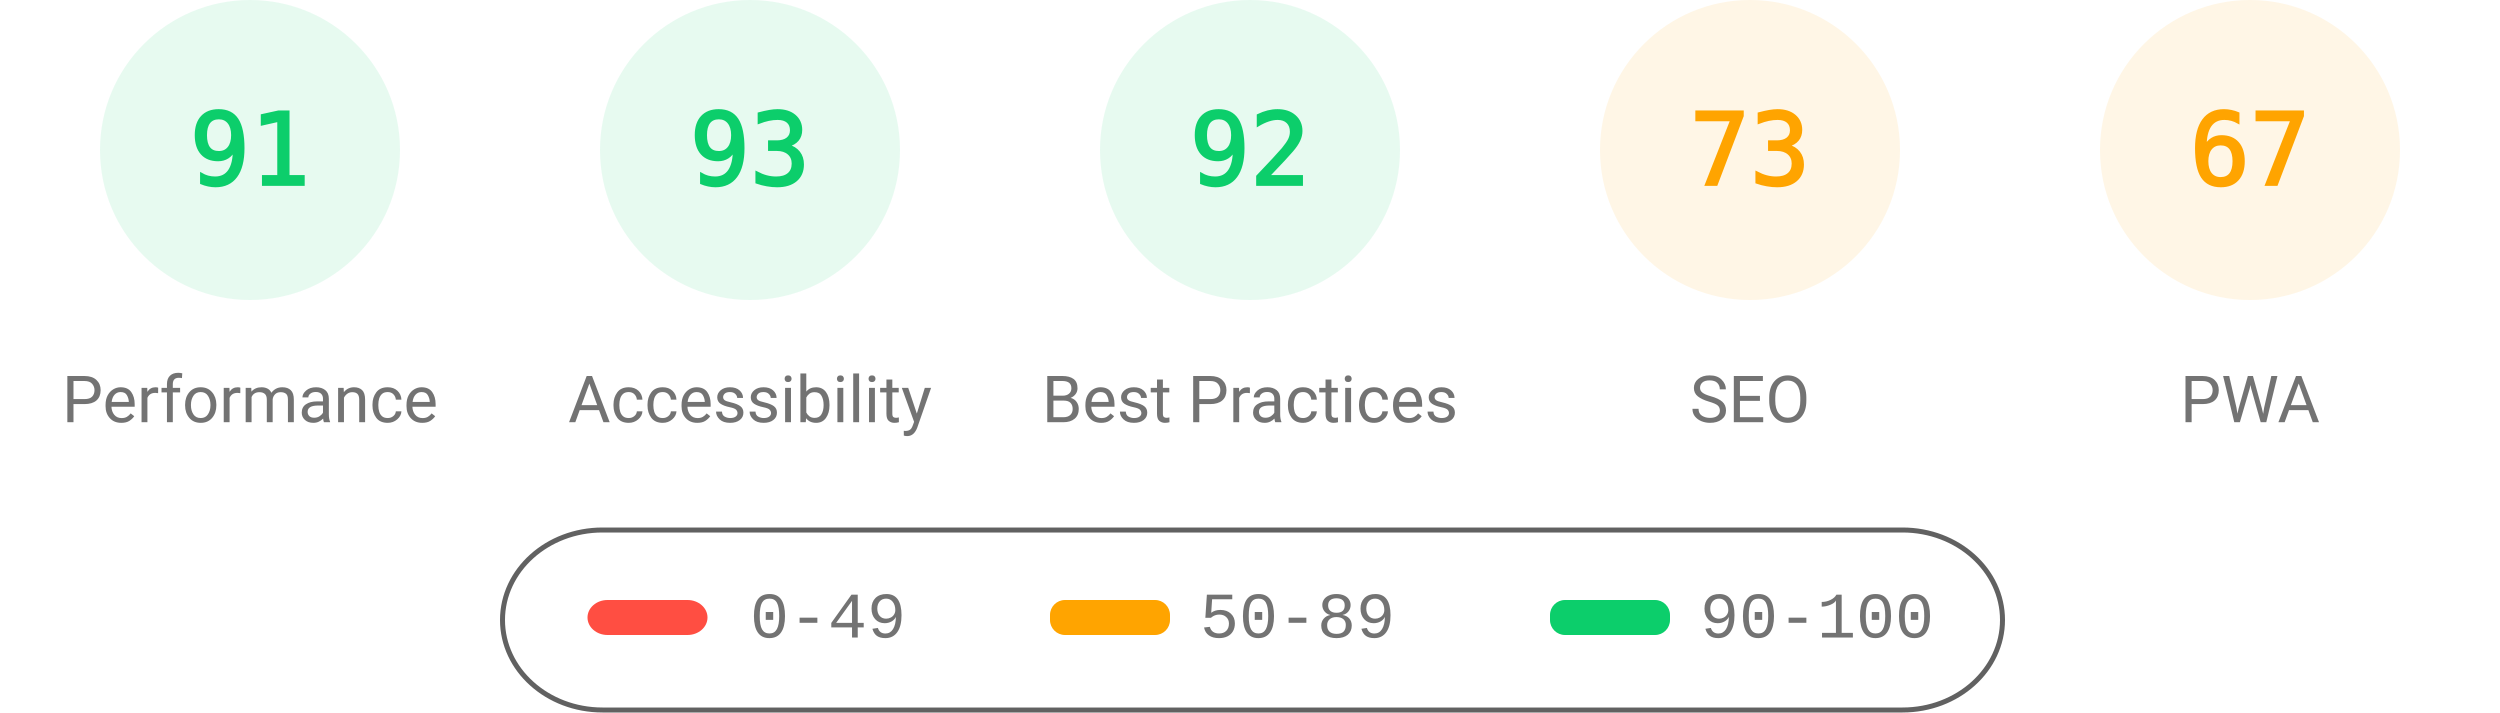
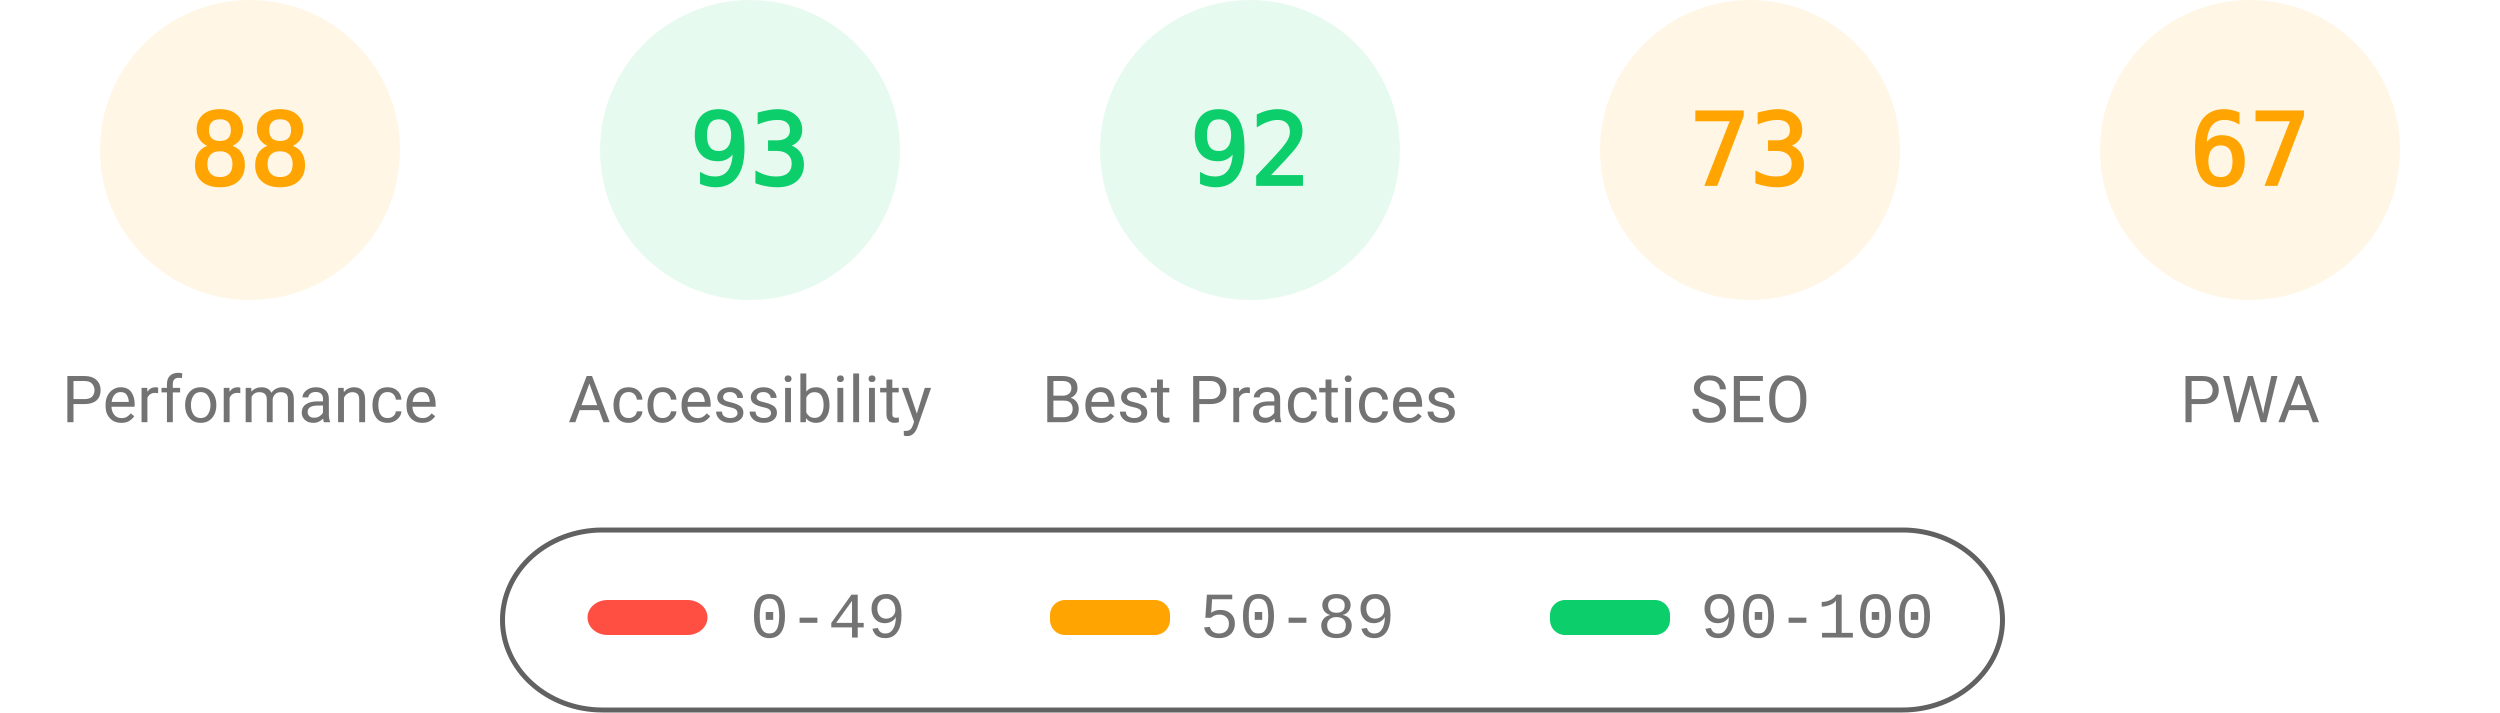
<svg xmlns="http://www.w3.org/2000/svg" fill="none" width="1000" height="285">
  <style>.gauge-base{opacity:.1}.gauge-arc{fill:none;animation-delay:250ms;stroke-linecap:round;transform:rotate(-90deg);transform-origin:100px 60px;animation:load-gauge 1s ease forwards}.guage-text{font-size:40px;font-family:monospace;text-align:center}.guage-red{color:#ff4e42;fill:#ff4e42;stroke:#ff4e42}.guage-orange{color:#ffa400;fill:#ffa400;stroke:#ffa400}.guage-green{color:#0cce6b;fill:#0cce6b;stroke:#0cce6b}.guage-undefined{color:#5c5c5c;fill:#5c5c5c;stroke:#5c5c5c}.guage-title{color:#737373;fill:#737373;stroke:none;font-size:26px;line-height:26px;font-family:Roboto,Halvetica,Arial,sans-serif}@keyframes load-gauge{from{stroke-dasharray:0 352.858}}</style>
-   <svg class="guage-div guage-perf guage-green" viewBox="0 0 200 200" width="200" height="200">
+   <svg class="guage-div guage-perf guage-orange" viewBox="0 0 200 200" width="200" height="200">
    <circle class="gauge-base" r="56" cx="100" cy="60" stroke-width="8" />
-     <circle class="gauge-arc guage-arc-1" r="56" cx="100" cy="60" stroke-width="8" style="stroke-dasharray:320.191,351.858" />
-     <text class="guage-text" x="100" y="60" alignment-baseline="central" dominant-baseline="central" text-anchor="middle">91</text>
+     <circle class="gauge-arc guage-arc-1" r="56" cx="100" cy="60" stroke-width="8" style="stroke-dasharray:309.635,351.858" />
+     <text class="guage-text" x="100" y="60" alignment-baseline="central" dominant-baseline="central" text-anchor="middle">88</text>
    <text class="guage-title" x="100" y="160" alignment-baseline="central" dominant-baseline="central" text-anchor="middle">Performance</text>
  </svg>
  <svg class="guage-div guage-acc guage-green" viewBox="0 0 200 200" width="200" height="200" x="200">
    <circle class="gauge-base" r="56" cx="100" cy="60" stroke-width="8" />
    <circle class="gauge-arc guage-arc-2" r="56" cx="100" cy="60" stroke-width="8" style="stroke-dasharray:327.228,351.858" />
    <text class="guage-text" x="100" y="60" alignment-baseline="central" dominant-baseline="central" text-anchor="middle">93</text>
    <text class="guage-title" x="100" y="160" alignment-baseline="central" dominant-baseline="central" text-anchor="middle">Accessibility</text>
  </svg>
  <svg class="guage-div guage-best guage-green" viewBox="0 0 200 200" width="200" height="200" x="400">
    <circle class="gauge-base" r="56" cx="100" cy="60" stroke-width="8" />
    <circle class="gauge-arc guage-arc-3" r="56" cx="100" cy="60" stroke-width="8" style="stroke-dasharray:323.709,351.858" />
    <text class="guage-text" x="100" y="60" alignment-baseline="central" dominant-baseline="central" text-anchor="middle">92</text>
    <text class="guage-title" x="100" y="160" alignment-baseline="central" dominant-baseline="central" text-anchor="middle">Best Practices</text>
  </svg>
  <svg class="guage-div guage-seo guage-orange" viewBox="0 0 200 200" width="200" height="200" x="600">
    <circle class="gauge-base" r="56" cx="100" cy="60" stroke-width="8" />
    <circle class="gauge-arc guage-arc-4" r="56" cx="100" cy="60" stroke-width="8" style="stroke-dasharray:256.856,351.858" />
    <text class="guage-text" x="100" y="60" alignment-baseline="central" dominant-baseline="central" text-anchor="middle">73</text>
    <text class="guage-title" x="100" y="160" alignment-baseline="central" dominant-baseline="central" text-anchor="middle">SEO</text>
  </svg>
  <svg class="guage-div guage-pwa guage-orange" viewBox="0 0 200 200" width="200" height="200" x="800">
    <circle class="gauge-base" r="56" cx="100" cy="60" stroke-width="8" />
    <circle class="gauge-arc guage-arc-4" r="56" cx="100" cy="60" stroke-width="8" style="stroke-dasharray:235.745,351.858" />
    <text class="guage-text" x="100" y="60" alignment-baseline="central" dominant-baseline="central" text-anchor="middle">67</text>
    <text class="guage-title" x="100" y="160" alignment-baseline="central" dominant-baseline="central" text-anchor="middle">PWA</text>
  </svg>
  <svg width="604" height="76" x="200" y="210">
    <path fill="none" id="canvas_background" d="M-1-1h604v80H-1z" />
    <rect fill-opacity="0" stroke="#616161" stroke-width="2" rx="40" id="svg_2" height="72" width="600" y="2" x="1" fill="#000" />
    <rect stroke="#000" rx="8" id="svg_3" height="14" width="48" y="30" x="35" stroke-opacity="null" stroke-width="0" fill="#ff4e42" />
    <rect stroke="#000" rx="6" id="svg_4" height="14" width="48" y="30" x="220" stroke-opacity="null" stroke-width="0" fill="#ffa400" />
    <rect stroke="#000" rx="6" id="svg_5" height="14" width="48" y="30" x="420" stroke-opacity="null" stroke-width="0" fill="#0cce6b" />
    <text xml:space="preserve" text-anchor="start" font-family="'Courier New', Courier, monospace" font-size="26" id="svg_6" y="45" x="100" stroke-opacity="null" stroke-width="0" stroke="#000" fill="#737373">0-49</text>
    <text xml:space="preserve" text-anchor="start" font-family="'Courier New', Courier, monospace" font-size="26" id="svg_7" y="45" x="280" stroke-opacity="null" stroke-width="0" stroke="#000" fill="#737373">50-89</text>
    <text xml:space="preserve" text-anchor="start" font-family="'Courier New', Courier, monospace" font-size="26" id="svg_8" y="45" x="480" stroke-opacity="null" stroke-width="0" stroke="#000" fill="#737373">90-100</text>
  </svg>
</svg>
